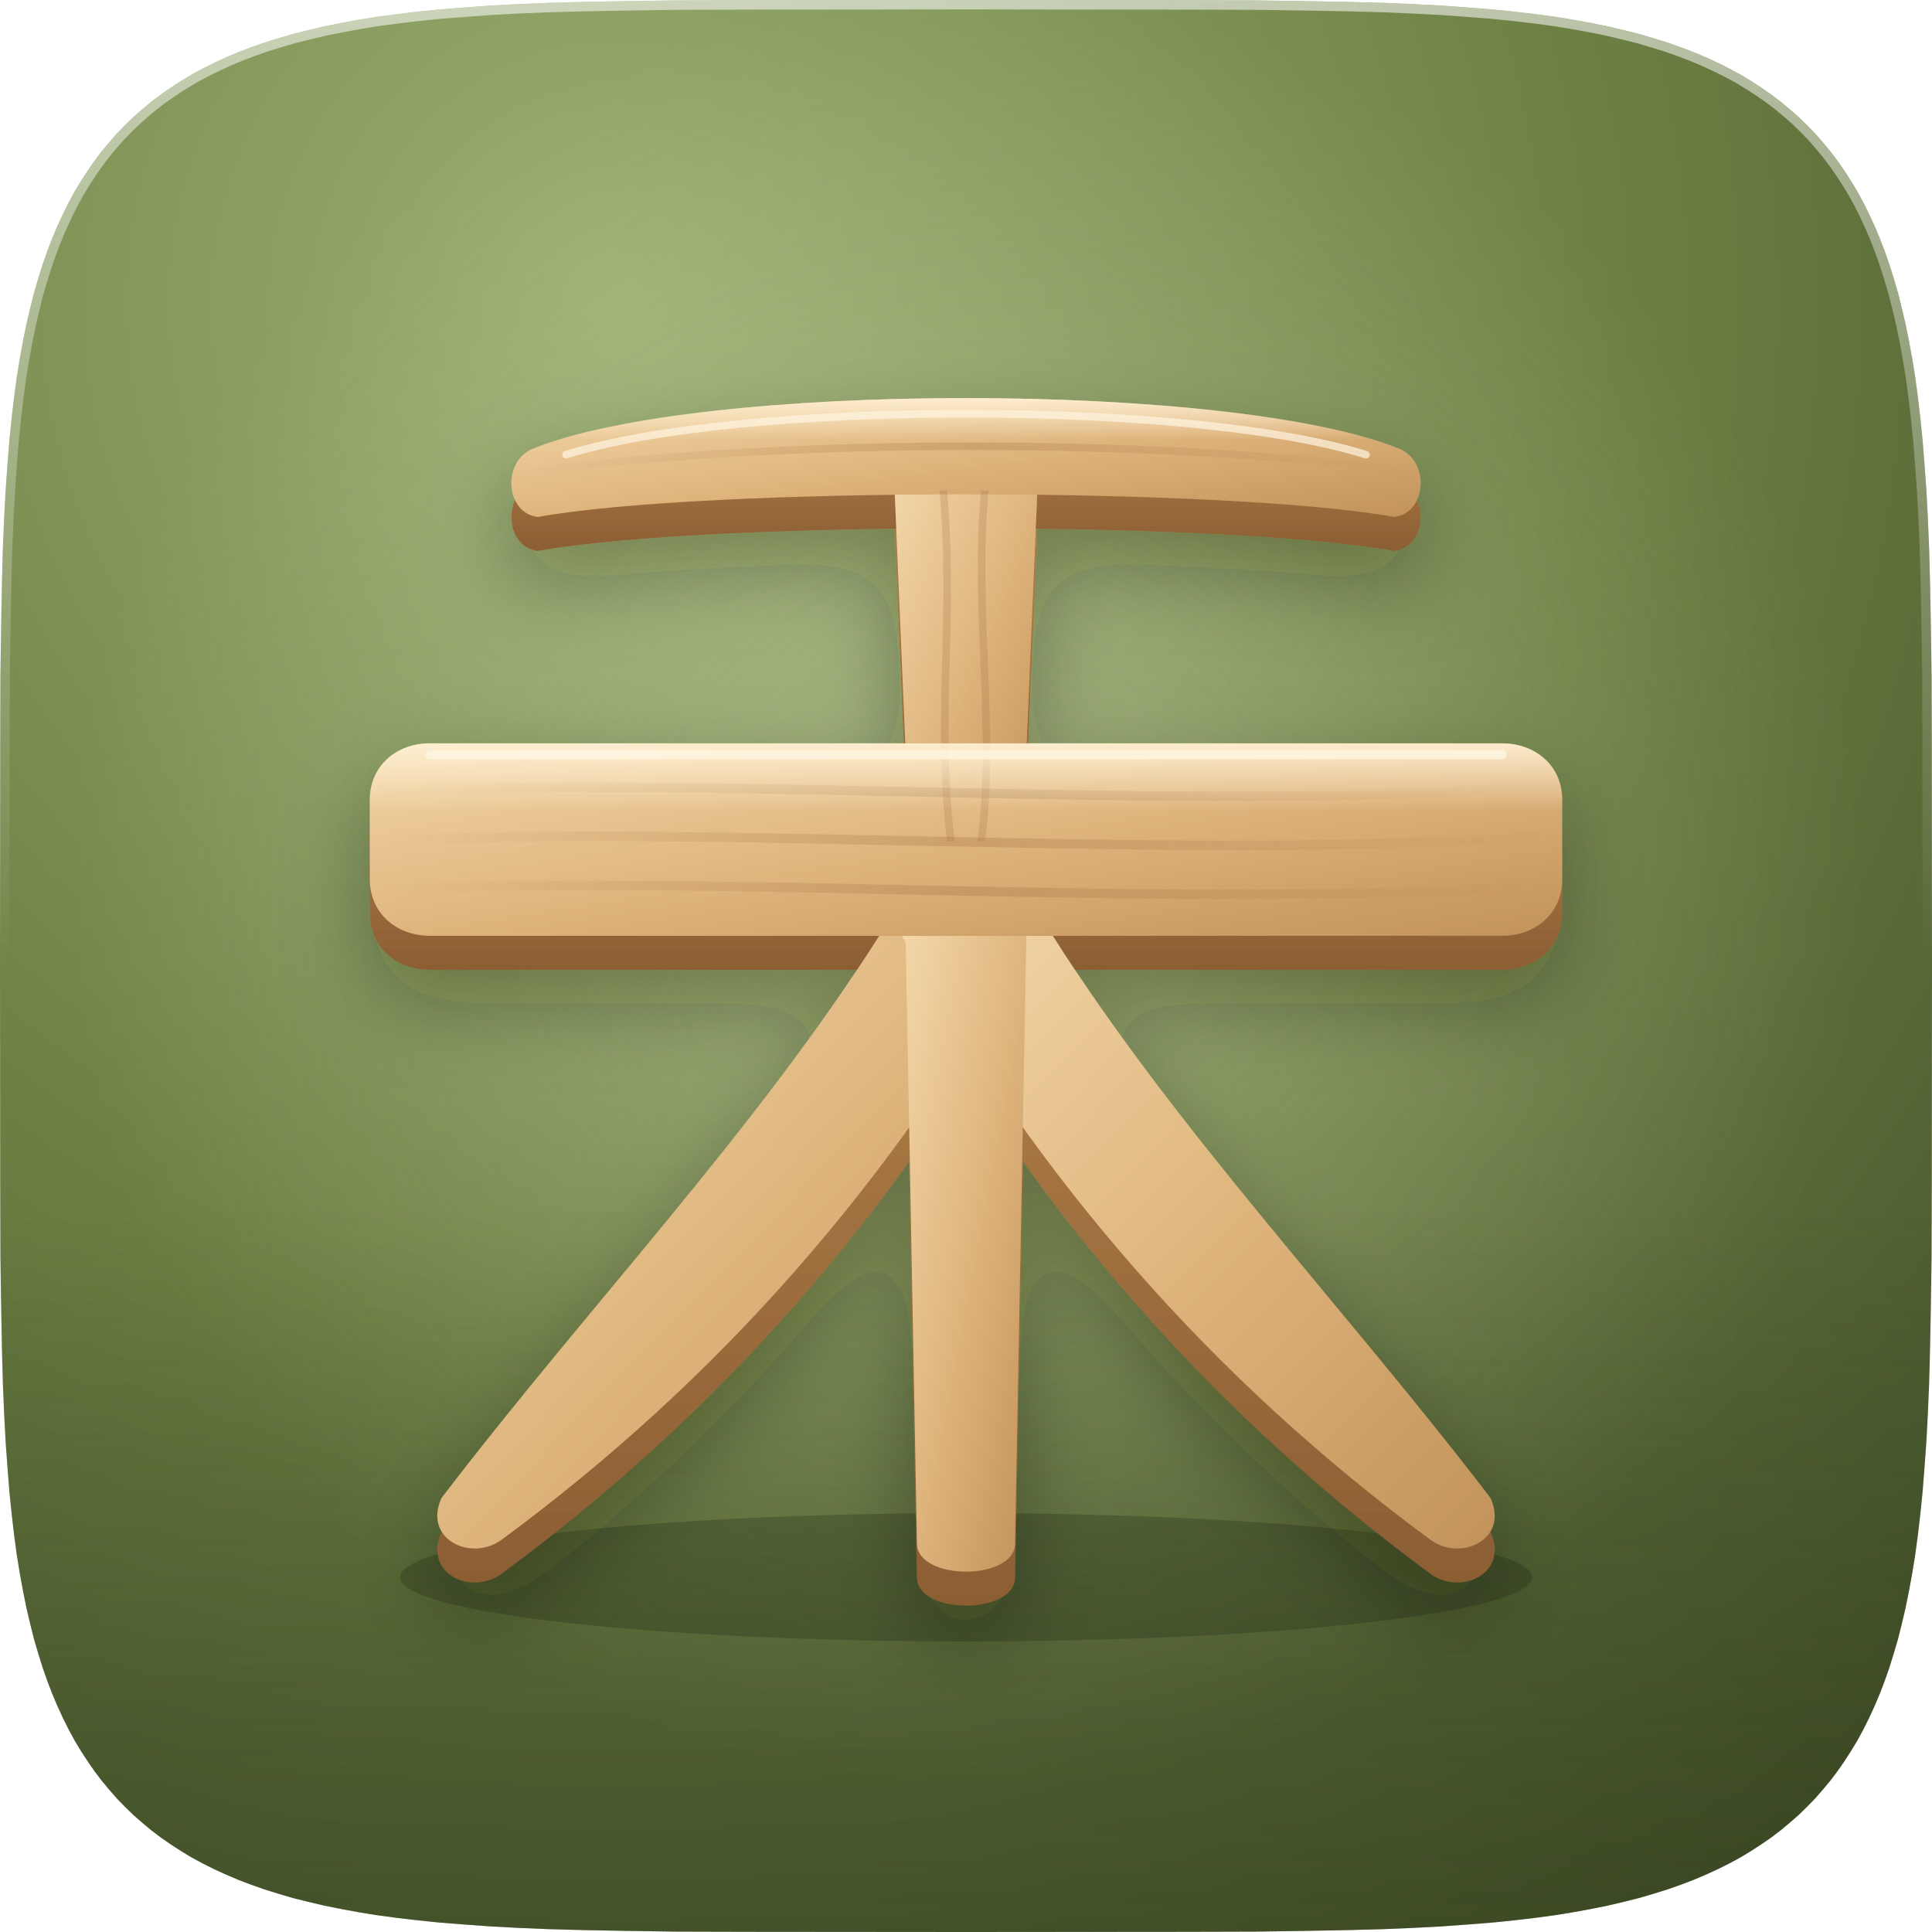
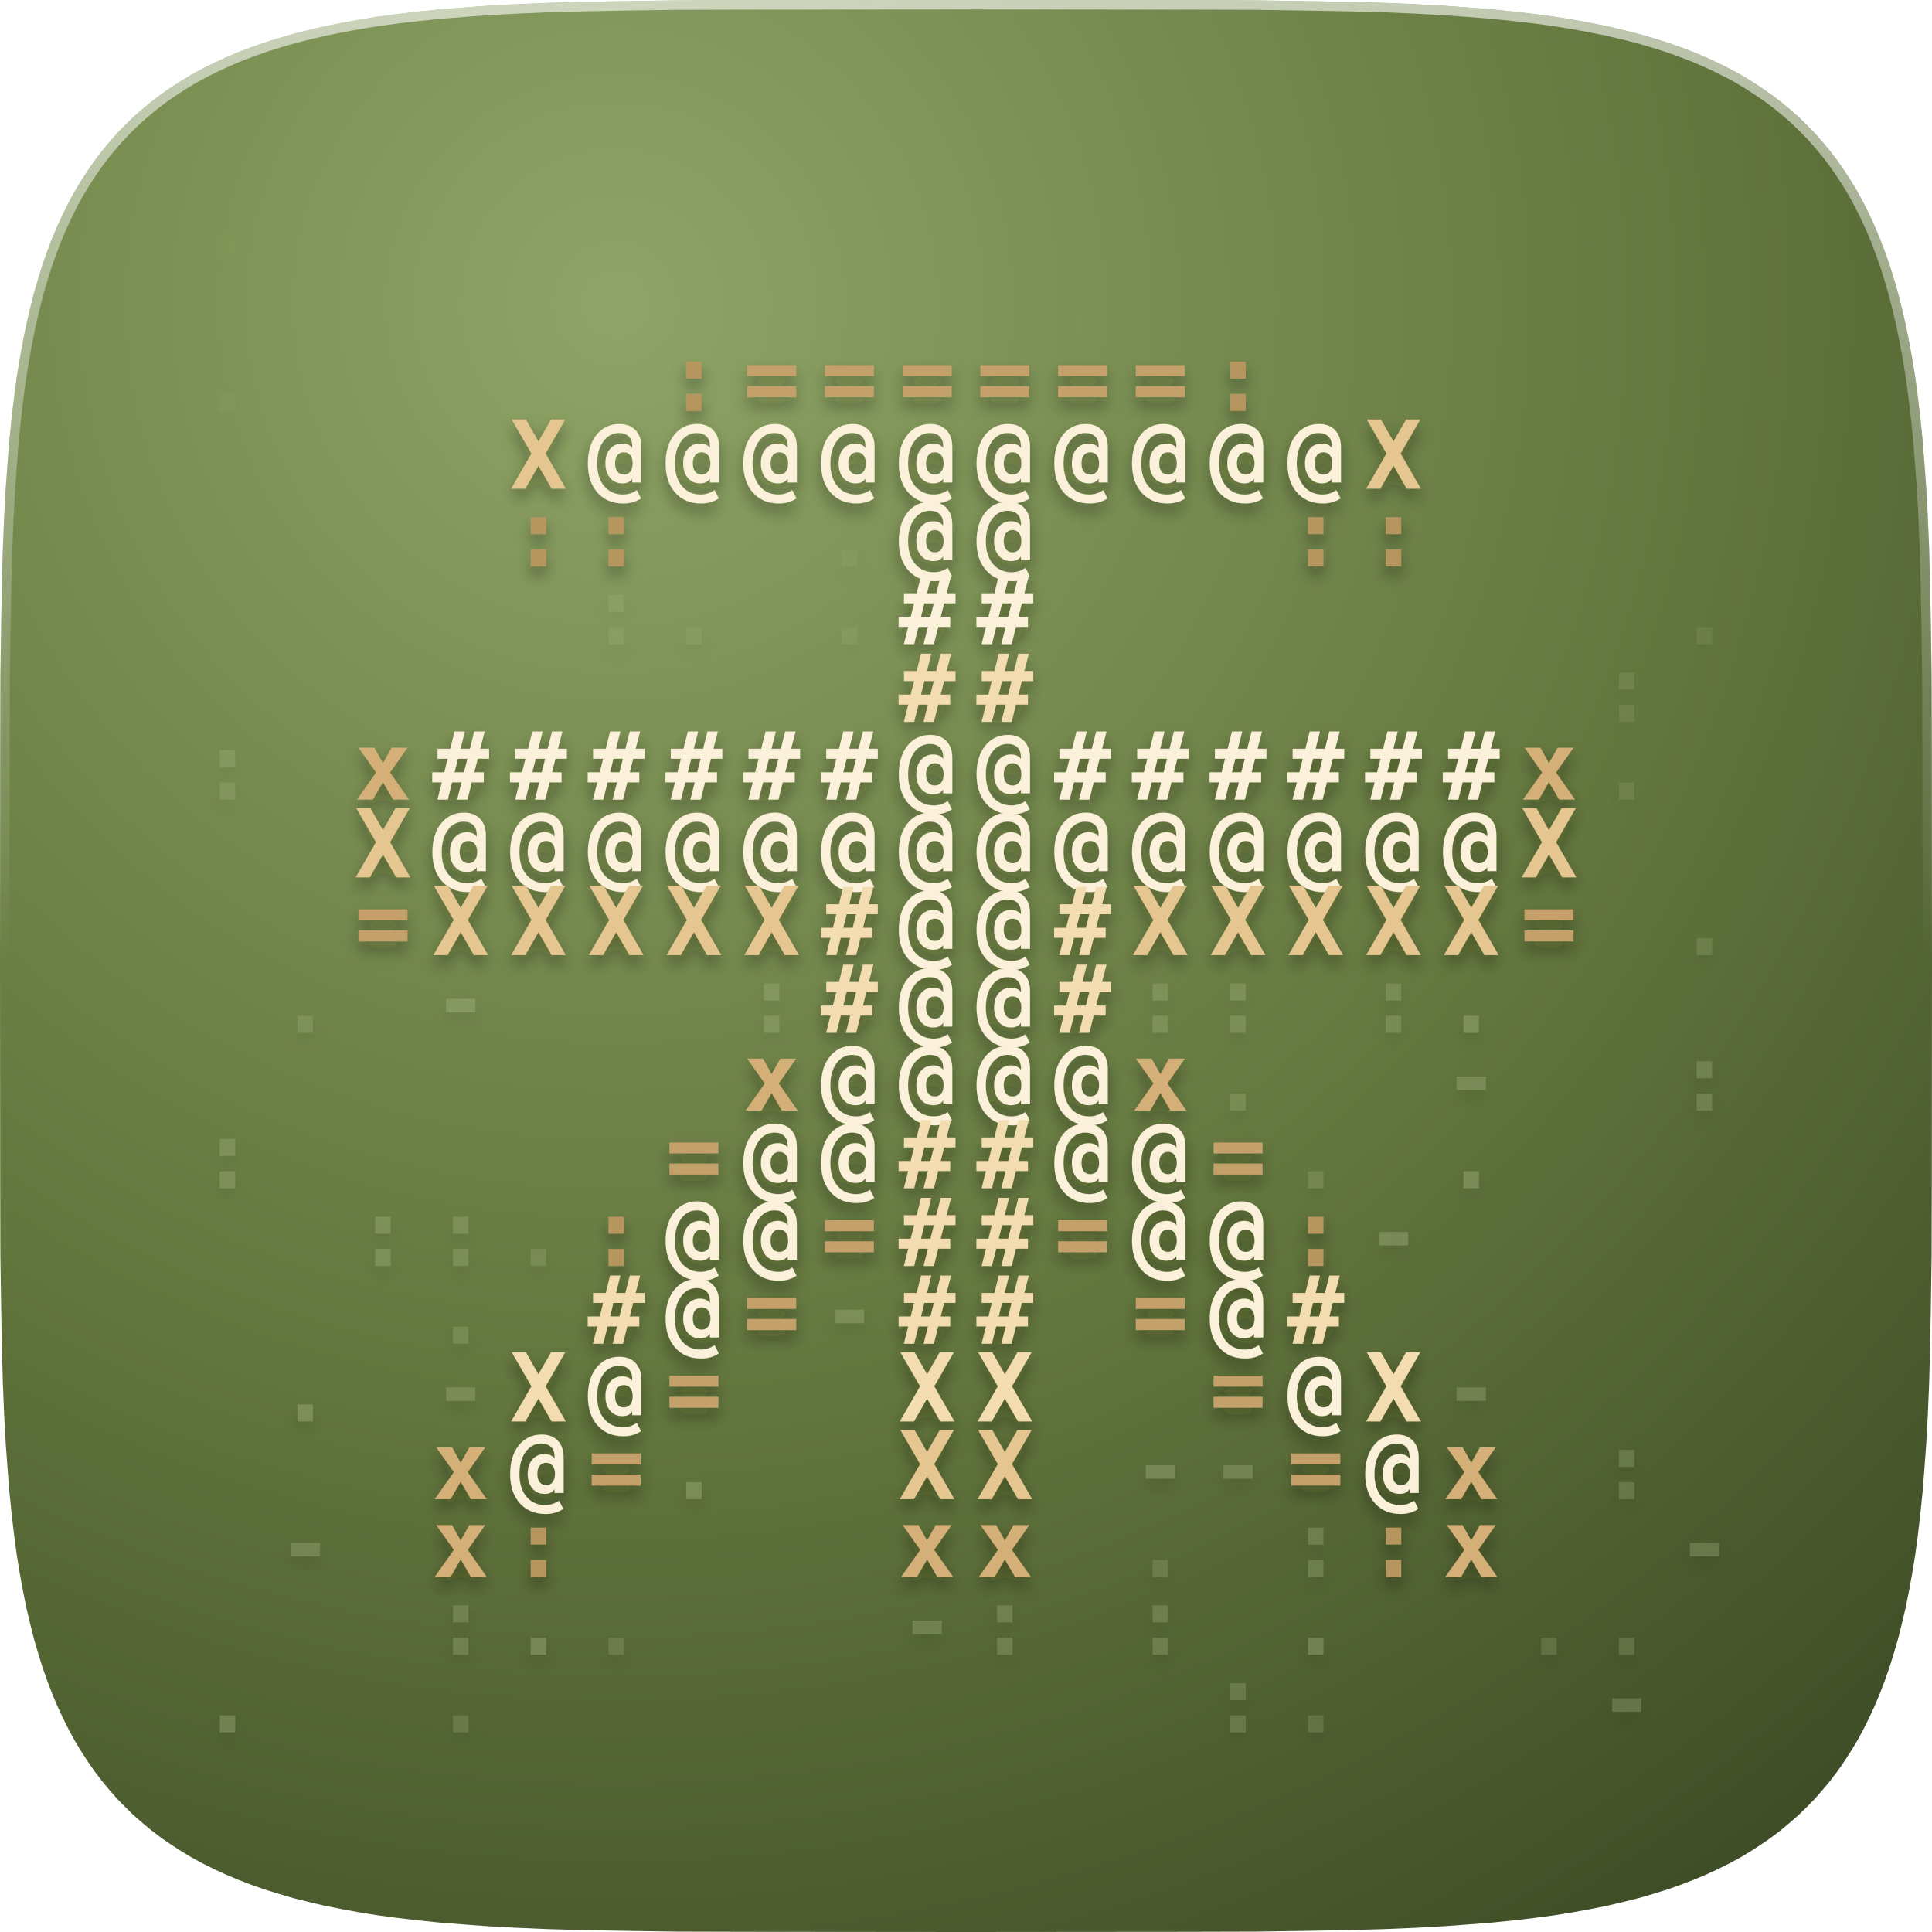
<svg xmlns="http://www.w3.org/2000/svg" viewBox="0 0 1024 1024" width="1024" height="1024">
  <defs>
+     <radialGradient id="bg" cx=".32" cy=".16" r="1.05">
+       <stop offset="0" stop-color="#8FA466" />
+       <stop offset=".55" stop-color="#62753C" />
+       <stop offset="1" stop-color="#3A4724" />
+     </radialGradient>
    <clipPath id="tile">
      <path d="M1024.0,512.0 L1023.9,628.2 L1023.8,665.3 L1023.4,692.3 L1023.0,714.2 L1022.5,733.0 L1021.8,749.6 L1021.0,764.6 L1020.0,778.3 L1019.0,791.0 L1017.8,802.7 L1016.5,813.8 L1015.1,824.2 L1013.5,834.0 L1011.8,843.3 L1010.0,852.2 L1008.0,860.7 L1006.0,868.7 L1003.7,876.5 L1001.4,883.9 L998.9,891.0 L996.3,897.8 L993.5,904.4 L990.6,910.7 L987.6,916.7 L984.4,922.6 L981.0,928.2 L977.5,933.6 L973.9,938.8 L970.1,943.8 L966.1,948.6 L962.0,953.3 L957.7,957.7 L953.3,962.0 L948.6,966.1 L943.8,970.1 L938.8,973.9 L933.6,977.5 L928.2,981.0 L922.6,984.4 L916.7,987.6 L910.7,990.6 L904.4,993.5 L897.8,996.3 L891.0,998.9 L883.9,1001.4 L876.5,1003.7 L868.7,1006.0 L860.7,1008.0 L852.2,1010.0 L843.3,1011.8 L834.0,1013.5 L824.2,1015.1 L813.8,1016.5 L802.7,1017.8 L791.0,1019.0 L778.3,1020.0 L764.6,1021.0 L749.6,1021.8 L733.0,1022.5 L714.2,1023.0 L692.3,1023.4 L665.3,1023.8 L628.2,1023.9 L512.0,1024.0 L395.8,1023.9 L358.7,1023.8 L331.7,1023.4 L309.8,1023.0 L291.0,1022.5 L274.4,1021.8 L259.4,1021.0 L245.7,1020.0 L233.0,1019.0 L221.3,1017.8 L210.2,1016.5 L199.8,1015.1 L190.0,1013.5 L180.7,1011.8 L171.8,1010.0 L163.3,1008.0 L155.3,1006.0 L147.5,1003.7 L140.1,1001.4 L133.0,998.9 L126.2,996.3 L119.6,993.5 L113.3,990.6 L107.3,987.6 L101.4,984.4 L95.8,981.0 L90.4,977.5 L85.2,973.9 L80.2,970.1 L75.4,966.1 L70.7,962.0 L66.3,957.7 L62.0,953.3 L57.9,948.6 L53.9,943.8 L50.1,938.8 L46.5,933.6 L43.0,928.2 L39.6,922.6 L36.4,916.7 L33.4,910.7 L30.5,904.4 L27.7,897.8 L25.1,891.0 L22.6,883.9 L20.3,876.5 L18.0,868.7 L16.0,860.7 L14.0,852.2 L12.2,843.3 L10.5,834.0 L8.9,824.2 L7.5,813.8 L6.2,802.7 L5.0,791.0 L4.0,778.3 L3.0,764.6 L2.2,749.6 L1.5,733.0 L1.0,714.2 L0.6,692.3 L0.2,665.3 L0.1,628.2 L0.0,512.0 L0.1,395.8 L0.2,358.7 L0.6,331.7 L1.0,309.8 L1.5,291.0 L2.2,274.4 L3.0,259.4 L4.0,245.7 L5.0,233.0 L6.2,221.3 L7.5,210.2 L8.9,199.8 L10.5,190.0 L12.2,180.7 L14.0,171.8 L16.0,163.3 L18.0,155.3 L20.3,147.5 L22.6,140.1 L25.1,133.0 L27.7,126.2 L30.5,119.6 L33.4,113.3 L36.4,107.3 L39.6,101.4 L43.0,95.8 L46.5,90.4 L50.1,85.2 L53.9,80.2 L57.9,75.4 L62.0,70.7 L66.3,66.3 L70.7,62.0 L75.4,57.9 L80.2,53.9 L85.2,50.1 L90.4,46.5 L95.8,43.0 L101.4,39.6 L107.3,36.4 L113.3,33.4 L119.6,30.5 L126.2,27.7 L133.0,25.1 L140.1,22.6 L147.5,20.3 L155.3,18.0 L163.3,16.0 L171.8,14.0 L180.7,12.2 L190.0,10.5 L199.8,8.9 L210.2,7.5 L221.3,6.2 L233.0,5.0 L245.7,4.0 L259.4,3.0 L274.4,2.2 L291.0,1.5 L309.8,1.0 L331.7,0.6 L358.7,0.2 L395.8,0.1 L512.0,0.0 L628.2,0.1 L665.3,0.2 L692.3,0.6 L714.2,1.0 L733.0,1.5 L749.6,2.2 L764.6,3.0 L778.3,4.0 L791.0,5.0 L802.7,6.2 L813.8,7.5 L824.2,8.9 L834.0,10.5 L843.3,12.2 L852.2,14.0 L860.7,16.0 L868.7,18.0 L876.5,20.3 L883.9,22.6 L891.0,25.1 L897.8,27.7 L904.4,30.5 L910.7,33.4 L916.7,36.4 L922.6,39.6 L928.2,43.0 L933.6,46.5 L938.8,50.1 L943.8,53.9 L948.6,57.9 L953.3,62.0 L957.7,66.3 L962.0,70.7 L966.1,75.4 L970.1,80.2 L973.9,85.2 L977.5,90.4 L981.0,95.8 L984.4,101.4 L987.6,107.3 L990.6,113.3 L993.5,119.6 L996.3,126.2 L998.9,133.0 L1001.4,140.1 L1003.7,147.5 L1006.0,155.3 L1008.0,163.3 L1010.0,171.8 L1011.8,180.7 L1013.5,190.0 L1015.1,199.8 L1016.5,210.2 L1017.8,221.3 L1019.0,233.0 L1020.0,245.7 L1021.0,259.4 L1021.8,274.4 L1022.5,291.0 L1023.0,309.8 L1023.4,331.7 L1023.8,358.7 L1023.9,395.8 Z" />
    </clipPath>
    <linearGradient id="gloss" x1="0" y1="0" x2="0" y2="1">
-       <stop offset="0" stop-color="#fff" stop-opacity=".55" />
+       <stop offset="0" stop-color="#fff" stop-opacity=".6" />
      <stop offset=".5" stop-color="#fff" stop-opacity="0" />
    </linearGradient>
-     <filter id="drop" x="-20%" y="-20%" width="140%" height="150%">
-       <feDropShadow dx="0" dy="18" stdDeviation="22" flood-color="#1d2412" flood-opacity=".32" />
+     <filter id="lift" x="-10%" y="-10%" width="120%" height="130%">
+       <feDropShadow dx="0" dy="4.9" stdDeviation="4.1" flood-color="#1d2412" flood-opacity="0.35" />
    </filter>
-     <filter id="soft" x="-20%" y="-20%" width="140%" height="150%">
-       <feDropShadow dx="0" dy="10" stdDeviation="10" flood-color="#3a2a14" flood-opacity=".28" />
-     </filter>
-     <linearGradient id="wood" x1="0" y1="0" x2="1" y2="1">
-       <stop offset="0" stop-color="#F3D7A8" />
-       <stop offset=".55" stop-color="#DDB27A" />
-       <stop offset="1" stop-color="#C2925A" />
-     </linearGradient>
-     <linearGradient id="woodEdge" x1="0" y1="0" x2="0" y2="1">
-       <stop offset="0" stop-color="#FFF1D6" stop-opacity=".9" />
-       <stop offset=".35" stop-color="#FFF1D6" stop-opacity="0" />
-     </linearGradient>
-     <radialGradient id="olive" cx=".32" cy=".16" r="1.05">
-       <stop offset="0" stop-color="#9CB073" />
-       <stop offset=".5" stop-color="#6C7F43" />
-       <stop offset="1" stop-color="#3C4925" />
-     </radialGradient>
-     <radialGradient id="glow" cx=".5" cy=".46" r=".46">
-       <stop offset="0" stop-color="#F1F6D8" stop-opacity=".30" />
-       <stop offset="1" stop-color="#F1F6D8" stop-opacity="0" />
-     </radialGradient>
-     <linearGradient id="floor" x1="0" y1="0" x2="0" y2="1">
-       <stop offset="0" stop-color="#2E3A1B" stop-opacity="0" />
-       <stop offset="1" stop-color="#2E3A1B" stop-opacity=".35" />
-     </linearGradient>
-     <linearGradient id="side" x1="0" y1="0" x2="0" y2="1">
-       <stop offset="0" stop-color="#B07D48" />
-       <stop offset="1" stop-color="#8C5E33" />
-     </linearGradient>
-     <linearGradient id="grainFade" x1="0" y1="0" x2="1" y2="0">
-       <stop offset="0" stop-color="#9A6A3C" stop-opacity=".0" />
-       <stop offset=".5" stop-color="#9A6A3C" stop-opacity=".28" />
-       <stop offset="1" stop-color="#9A6A3C" stop-opacity="0" />
-     </linearGradient>
  </defs>
  <g clip-path="url(#tile)">
-     <rect width="1024" height="1024" fill="url(#olive)" />
-     <rect width="1024" height="1024" fill="url(#glow)" />
-     <rect y="640" width="1024" height="384" fill="url(#floor)" />
-     <ellipse cx="512" cy="836" rx="300" ry="34" fill="#1E2612" opacity=".28" />
-     <g filter="url(#drop)">
-       <path d="M466 496 L546 496 C474 626 380 732 266 816 C250 828 224 816 234 794 C312 692 400 600 466 496 Z" transform="translate(0 18)" fill="url(#side)" />
-       <path d="M478 496 L558 496 C624 600 712 692 790 794 C800 816 774 828 758 816 C644 732 550 626 478 496 Z" transform="translate(0 18)" fill="url(#side)" />
-       <path d="M480 496 L544 496 L538 818 C538 838 486 838 486 818 Z" transform="translate(0 18)" fill="url(#side)" />
-       <path d="M474 256 L550 256 L542 446 L482 446 Z" transform="translate(0 18)" fill="url(#side)" />
-       <path d="M282 238 C370 202 654 202 742 238 C758 245 756 272 739 274 C650 258 374 258 285 274 C268 272 266 245 282 238 Z" transform="translate(0 18)" fill="url(#side)" />
-       <path d="M196 424 C196 406 210 394 228 394 L796 394 C814 394 828 406 828 424 L828 466 C828 484 814 496 796 496 L228 496 C210 496 196 484 196 466 Z" transform="translate(0 18)" fill="url(#side)" />
-       <path d="M466 496 L546 496 C474 626 380 732 266 816 C250 828 224 816 234 794 C312 692 400 600 466 496 Z" fill="url(#wood)" />
-       <path d="M478 496 L558 496 C624 600 712 692 790 794 C800 816 774 828 758 816 C644 732 550 626 478 496 Z" fill="url(#wood)" />
-       <path d="M480 496 L544 496 L538 818 C538 838 486 838 486 818 Z" fill="url(#wood)" />
-       <path d="M474 256 L550 256 L542 446 L482 446 Z" fill="url(#wood)" />
-       <path d="M282 238 C370 202 654 202 742 238 C758 245 756 272 739 274 C650 258 374 258 285 274 C268 272 266 245 282 238 Z" fill="url(#wood)" />
-       <path d="M196 424 C196 406 210 394 228 394 L796 394 C814 394 828 406 828 424 L828 466 C828 484 814 496 796 496 L228 496 C210 496 196 484 196 466 Z" fill="url(#wood)" />
+     <rect width="1024" height="1024" fill="url(#bg)" />
+     <g filter="url(#lift)" font-family="Menlo, ui-monospace, monospace" font-weight="800" font-size="50.3" text-anchor="middle">
+       <text x="120.6" y="135.4" fill="#C9D7A6" opacity="0.01">.</text>
+       <text x="573.8" y="176.6" fill="#C9D7A6" opacity="0.02">.</text>
+       <text x="120.6" y="217.8" fill="#C9D7A6" opacity="0.04">.</text>
+       <text x="367.8" y="217.8" fill="#B6955F">:</text>
+       <text x="409.0" y="217.8" fill="#C4A06A">=</text>
+       <text x="450.2" y="217.8" fill="#C4A06A">=</text>
+       <text x="491.4" y="217.8" fill="#C4A06A">=</text>
+       <text x="532.6" y="217.8" fill="#C4A06A">=</text>
+       <text x="573.8" y="217.8" fill="#C4A06A">=</text>
+       <text x="615.0" y="217.8" fill="#C4A06A">=</text>
+       <text x="656.2" y="217.8" fill="#B6955F">:</text>
+       <text x="285.4" y="259.0" fill="#E6C690">X</text>
+       <text x="326.6" y="259.0" fill="#FBF1DA">@</text>
+       <text x="367.8" y="259.0" fill="#FBF1DA">@</text>
+       <text x="409.0" y="259.0" fill="#FBF1DA">@</text>
+       <text x="450.2" y="259.0" fill="#FBF1DA">@</text>
+       <text x="491.4" y="259.0" fill="#FBF1DA">@</text>
+       <text x="532.6" y="259.0" fill="#FBF1DA">@</text>
+       <text x="573.8" y="259.0" fill="#FBF1DA">@</text>
+       <text x="615.0" y="259.0" fill="#FBF1DA">@</text>
+       <text x="656.2" y="259.0" fill="#FBF1DA">@</text>
+       <text x="697.4" y="259.0" fill="#FBF1DA">@</text>
+       <text x="738.6" y="259.0" fill="#E6C690">X</text>
+       <text x="285.4" y="300.2" fill="#B6955F">:</text>
+       <text x="326.6" y="300.2" fill="#B6955F">:</text>
+       <text x="450.2" y="300.2" fill="#C9D7A6" opacity="0.07">.</text>
+       <text x="491.4" y="300.2" fill="#FBF1DA">@</text>
+       <text x="532.6" y="300.2" fill="#FBF1DA">@</text>
+       <text x="697.4" y="300.2" fill="#B6955F">:</text>
+       <text x="738.6" y="300.2" fill="#B6955F">:</text>
+       <text x="326.6" y="341.4" fill="#C9D7A6" opacity="0.11">:</text>
+       <text x="367.8" y="341.4" fill="#C9D7A6" opacity="0.09">.</text>
+       <text x="450.2" y="341.4" fill="#C9D7A6" opacity="0.09">.</text>
+       <text x="491.4" y="341.4" fill="#FBF1DA">#</text>
+       <text x="532.6" y="341.4" fill="#FBF1DA">#</text>
+       <text x="903.4" y="341.4" fill="#C9D7A6" opacity="0.10">.</text>
+       <text x="491.4" y="382.6" fill="#F3DDB0">#</text>
+       <text x="532.6" y="382.6" fill="#F3DDB0">#</text>
+       <text x="862.2" y="382.6" fill="#C9D7A6" opacity="0.12">:</text>
+       <text x="120.6" y="423.8" fill="#C9D7A6" opacity="0.15">:</text>
+       <text x="203.0" y="423.8" fill="#D4AF78">x</text>
+       <text x="244.2" y="423.8" fill="#FBF1DA">#</text>
+       <text x="285.4" y="423.8" fill="#FBF1DA">#</text>
+       <text x="326.6" y="423.8" fill="#FBF1DA">#</text>
+       <text x="367.8" y="423.8" fill="#FBF1DA">#</text>
+       <text x="409.0" y="423.8" fill="#FBF1DA">#</text>
+       <text x="450.2" y="423.8" fill="#FBF1DA">#</text>
+       <text x="491.4" y="423.8" fill="#FBF1DA">@</text>
+       <text x="532.6" y="423.8" fill="#FBF1DA">@</text>
+       <text x="573.8" y="423.8" fill="#FBF1DA">#</text>
+       <text x="615.0" y="423.8" fill="#FBF1DA">#</text>
+       <text x="656.2" y="423.8" fill="#FBF1DA">#</text>
+       <text x="697.4" y="423.8" fill="#FBF1DA">#</text>
+       <text x="738.6" y="423.8" fill="#FBF1DA">#</text>
+       <text x="779.8" y="423.8" fill="#FBF1DA">#</text>
+       <text x="821.0" y="423.8" fill="#D4AF78">x</text>
+       <text x="862.2" y="423.8" fill="#C9D7A6" opacity="0.12">.</text>
+       <text x="203.0" y="465.0" fill="#E6C690">X</text>
+       <text x="244.2" y="465.0" fill="#FBF1DA">@</text>
+       <text x="285.4" y="465.0" fill="#FBF1DA">@</text>
+       <text x="326.6" y="465.0" fill="#FBF1DA">@</text>
+       <text x="367.8" y="465.0" fill="#FBF1DA">@</text>
+       <text x="409.0" y="465.0" fill="#FBF1DA">@</text>
+       <text x="450.2" y="465.0" fill="#FBF1DA">@</text>
+       <text x="491.4" y="465.0" fill="#FBF1DA">@</text>
+       <text x="532.6" y="465.0" fill="#FBF1DA">@</text>
+       <text x="573.8" y="465.0" fill="#FBF1DA">@</text>
+       <text x="615.0" y="465.0" fill="#FBF1DA">@</text>
+       <text x="656.2" y="465.0" fill="#FBF1DA">@</text>
+       <text x="697.4" y="465.0" fill="#FBF1DA">@</text>
+       <text x="738.6" y="465.0" fill="#FBF1DA">@</text>
+       <text x="779.8" y="465.0" fill="#FBF1DA">@</text>
+       <text x="821.0" y="465.0" fill="#E6C690">X</text>
+       <text x="203.0" y="506.2" fill="#C4A06A">=</text>
+       <text x="244.2" y="506.2" fill="#E6C690">X</text>
+       <text x="285.4" y="506.2" fill="#E6C690">X</text>
+       <text x="326.6" y="506.2" fill="#E6C690">X</text>
+       <text x="367.8" y="506.2" fill="#E6C690">X</text>
+       <text x="409.0" y="506.2" fill="#E6C690">X</text>
+       <text x="450.2" y="506.2" fill="#F3DDB0">#</text>
+       <text x="491.4" y="506.2" fill="#FBF1DA">@</text>
+       <text x="532.6" y="506.2" fill="#FBF1DA">@</text>
+       <text x="573.8" y="506.2" fill="#F3DDB0">#</text>
+       <text x="615.0" y="506.2" fill="#E6C690">X</text>
+       <text x="656.2" y="506.2" fill="#E6C690">X</text>
+       <text x="697.4" y="506.2" fill="#E6C690">X</text>
+       <text x="738.6" y="506.2" fill="#E6C690">X</text>
+       <text x="779.8" y="506.2" fill="#E6C690">X</text>
+       <text x="821.0" y="506.2" fill="#C4A06A">=</text>
+       <text x="903.4" y="506.2" fill="#C9D7A6" opacity="0.16">.</text>
+       <text x="161.8" y="547.4" fill="#C9D7A6" opacity="0.16">.</text>
+       <text x="244.2" y="547.4" fill="#C9D7A6" opacity="0.24">-</text>
+       <text x="409.0" y="547.4" fill="#C9D7A6" opacity="0.20">:</text>
+       <text x="450.2" y="547.4" fill="#F3DDB0">#</text>
+       <text x="491.4" y="547.4" fill="#FBF1DA">@</text>
+       <text x="532.6" y="547.4" fill="#FBF1DA">@</text>
+       <text x="573.8" y="547.4" fill="#F3DDB0">#</text>
+       <text x="615.0" y="547.4" fill="#C9D7A6" opacity="0.20">:</text>
+       <text x="656.2" y="547.4" fill="#C9D7A6" opacity="0.20">:</text>
+       <text x="738.6" y="547.4" fill="#C9D7A6" opacity="0.20">:</text>
+       <text x="779.8" y="547.4" fill="#C9D7A6" opacity="0.26">.</text>
+       <text x="409.0" y="588.6" fill="#D4AF78">x</text>
+       <text x="450.2" y="588.6" fill="#FBF1DA">@</text>
+       <text x="491.4" y="588.6" fill="#FBF1DA">@</text>
+       <text x="532.6" y="588.6" fill="#FBF1DA">@</text>
+       <text x="573.8" y="588.6" fill="#FBF1DA">@</text>
+       <text x="615.0" y="588.6" fill="#D4AF78">x</text>
+       <text x="656.2" y="588.6" fill="#C9D7A6" opacity="0.18">.</text>
+       <text x="779.8" y="588.6" fill="#C9D7A6" opacity="0.24">-</text>
+       <text x="903.4" y="588.6" fill="#C9D7A6" opacity="0.21">:</text>
+       <text x="120.6" y="629.8" fill="#C9D7A6" opacity="0.22">:</text>
+       <text x="367.8" y="629.8" fill="#C4A06A">=</text>
+       <text x="409.0" y="629.8" fill="#FBF1DA">@</text>
+       <text x="450.2" y="629.8" fill="#FBF1DA">@</text>
+       <text x="491.4" y="629.8" fill="#F3DDB0">#</text>
+       <text x="532.6" y="629.8" fill="#F3DDB0">#</text>
+       <text x="573.8" y="629.8" fill="#FBF1DA">@</text>
+       <text x="615.0" y="629.8" fill="#FBF1DA">@</text>
+       <text x="656.2" y="629.8" fill="#C4A06A">=</text>
+       <text x="697.4" y="629.8" fill="#C9D7A6" opacity="0.17">.</text>
+       <text x="779.8" y="629.8" fill="#C9D7A6" opacity="0.27">.</text>
+       <text x="203.0" y="671.0" fill="#C9D7A6" opacity="0.22">:</text>
+       <text x="244.2" y="671.0" fill="#C9D7A6" opacity="0.20">:</text>
+       <text x="285.4" y="671.0" fill="#C9D7A6" opacity="0.17">.</text>
+       <text x="326.6" y="671.0" fill="#B6955F">:</text>
+       <text x="367.8" y="671.0" fill="#FBF1DA">@</text>
+       <text x="409.0" y="671.0" fill="#FBF1DA">@</text>
+       <text x="450.2" y="671.0" fill="#C4A06A">=</text>
+       <text x="491.4" y="671.0" fill="#F3DDB0">#</text>
+       <text x="532.6" y="671.0" fill="#F3DDB0">#</text>
+       <text x="573.8" y="671.0" fill="#C4A06A">=</text>
+       <text x="615.0" y="671.0" fill="#FBF1DA">@</text>
+       <text x="656.2" y="671.0" fill="#FBF1DA">@</text>
+       <text x="697.4" y="671.0" fill="#B6955F">:</text>
+       <text x="738.6" y="671.0" fill="#C9D7A6" opacity="0.25">-</text>
+       <text x="244.2" y="712.2" fill="#C9D7A6" opacity="0.18">.</text>
+       <text x="326.6" y="712.2" fill="#F3DDB0">#</text>
+       <text x="367.8" y="712.2" fill="#FBF1DA">@</text>
+       <text x="409.0" y="712.2" fill="#C4A06A">=</text>
+       <text x="450.2" y="712.2" fill="#C9D7A6" opacity="0.23">-</text>
+       <text x="491.4" y="712.2" fill="#F3DDB0">#</text>
+       <text x="532.6" y="712.2" fill="#F3DDB0">#</text>
+       <text x="615.0" y="712.2" fill="#C4A06A">=</text>
+       <text x="656.2" y="712.2" fill="#FBF1DA">@</text>
+       <text x="697.4" y="712.2" fill="#F3DDB0">#</text>
+       <text x="161.8" y="753.4" fill="#C9D7A6" opacity="0.27">.</text>
+       <text x="244.2" y="753.4" fill="#C9D7A6" opacity="0.23">-</text>
+       <text x="285.4" y="753.4" fill="#F3DDB0">X</text>
+       <text x="326.6" y="753.4" fill="#FBF1DA">@</text>
+       <text x="367.8" y="753.4" fill="#C4A06A">=</text>
+       <text x="491.4" y="753.4" fill="#F3DDB0">X</text>
+       <text x="532.6" y="753.4" fill="#F3DDB0">X</text>
+       <text x="656.2" y="753.4" fill="#C4A06A">=</text>
+       <text x="697.4" y="753.4" fill="#FBF1DA">@</text>
+       <text x="738.6" y="753.4" fill="#F3DDB0">X</text>
+       <text x="779.8" y="753.4" fill="#C9D7A6" opacity="0.23">-</text>
+       <text x="244.2" y="794.6" fill="#D4AF78">x</text>
+       <text x="285.4" y="794.6" fill="#FBF1DA">@</text>
+       <text x="326.6" y="794.6" fill="#C4A06A">=</text>
+       <text x="367.8" y="794.6" fill="#C9D7A6" opacity="0.26">.</text>
+       <text x="491.4" y="794.6" fill="#E6C690">X</text>
+       <text x="532.6" y="794.6" fill="#E6C690">X</text>
+       <text x="615.0" y="794.6" fill="#C9D7A6" opacity="0.25">-</text>
+       <text x="656.2" y="794.6" fill="#C9D7A6" opacity="0.23">-</text>
+       <text x="697.4" y="794.6" fill="#C4A06A">=</text>
+       <text x="738.6" y="794.6" fill="#FBF1DA">@</text>
+       <text x="779.8" y="794.6" fill="#D4AF78">x</text>
+       <text x="862.2" y="794.6" fill="#C9D7A6" opacity="0.20">:</text>
+       <text x="161.8" y="835.8" fill="#C9D7A6" opacity="0.24">-</text>
+       <text x="244.2" y="835.8" fill="#D4AF78">x</text>
+       <text x="285.4" y="835.8" fill="#B6955F">:</text>
+       <text x="491.4" y="835.8" fill="#D4AF78">x</text>
+       <text x="532.6" y="835.8" fill="#D4AF78">x</text>
+       <text x="615.0" y="835.8" fill="#C9D7A6" opacity="0.18">.</text>
+       <text x="697.4" y="835.8" fill="#C9D7A6" opacity="0.22">:</text>
+       <text x="738.6" y="835.8" fill="#B6955F">:</text>
+       <text x="779.8" y="835.8" fill="#D4AF78">x</text>
+       <text x="903.4" y="835.8" fill="#C9D7A6" opacity="0.24">-</text>
+       <text x="244.2" y="877.0" fill="#C9D7A6" opacity="0.21">:</text>
+       <text x="285.4" y="877.0" fill="#C9D7A6" opacity="0.27">.</text>
+       <text x="326.6" y="877.0" fill="#C9D7A6" opacity="0.17">.</text>
+       <text x="491.4" y="877.0" fill="#C9D7A6" opacity="0.23">-</text>
+       <text x="532.6" y="877.0" fill="#C9D7A6" opacity="0.22">:</text>
+       <text x="615.0" y="877.0" fill="#C9D7A6" opacity="0.22">:</text>
+       <text x="697.4" y="877.0" fill="#C9D7A6" opacity="0.27">.</text>
+       <text x="821.0" y="877.0" fill="#C9D7A6" opacity="0.17">.</text>
+       <text x="862.2" y="877.0" fill="#C9D7A6" opacity="0.19">.</text>
+       <text x="120.6" y="918.2" fill="#C9D7A6" opacity="0.26">.</text>
+       <text x="244.2" y="918.2" fill="#C9D7A6" opacity="0.17">.</text>
+       <text x="656.2" y="918.2" fill="#C9D7A6" opacity="0.20">:</text>
+       <text x="697.4" y="918.2" fill="#C9D7A6" opacity="0.17">.</text>
+       <text x="862.2" y="918.2" fill="#C9D7A6" opacity="0.23">-</text>
    </g>
-     <clipPath id="c-crest">
-       <path d="M282 238 C370 202 654 202 742 238 C758 245 756 272 739 274 C650 258 374 258 285 274 C268 272 266 245 282 238 Z" />
-     </clipPath>
-     <clipPath id="c-seat">
-       <path d="M196 424 C196 406 210 394 228 394 L796 394 C814 394 828 406 828 424 L828 466 C828 484 814 496 796 496 L228 496 C210 496 196 484 196 466 Z" />
-     </clipPath>
-     <clipPath id="c-splat">
-       <path d="M474 256 L550 256 L542 446 L482 446 Z" />
-     </clipPath>
-     <g clip-path="url(#c-seat)" fill="none" stroke="url(#grainFade)" stroke-width="5">
-       <path d="M200 420 C380 410 640 432 830 416" />
-       <path d="M200 446 C380 436 640 458 830 442" />
-       <path d="M200 472 C380 462 640 484 830 468" />
-     </g>
-     <g clip-path="url(#c-crest)" fill="none" stroke="url(#grainFade)" stroke-width="4">
-       <path d="M280 250 C420 232 610 232 750 250" />
-     </g>
-     <g clip-path="url(#c-splat)" fill="none" stroke="#9A6A3C" stroke-opacity=".22" stroke-width="4">
-       <path d="M500 260 C506 330 496 380 504 446" />
-       <path d="M522 260 C516 320 528 390 520 446" />
-     </g>
-     <path d="M196 424 C196 406 210 394 228 394 L796 394 C814 394 828 406 828 424 L828 466 C828 484 814 496 796 496 L228 496 C210 496 196 484 196 466 Z" fill="url(#woodEdge)" />
-     <path d="M282 238 C370 202 654 202 742 238 C758 245 756 272 739 274 C650 258 374 258 285 274 C268 272 266 245 282 238 Z" fill="url(#woodEdge)" />
-     <path d="M228 400 L796 400" stroke="#FFF6E2" stroke-opacity=".75" stroke-width="5" stroke-linecap="round" />
-     <path d="M300 241 C392 212 632 212 724 241" fill="none" stroke="#FFF6E2" stroke-opacity=".7" stroke-width="4" stroke-linecap="round" />
    <path d="M1024.0,512.0 L1023.9,628.2 L1023.8,665.3 L1023.4,692.3 L1023.0,714.2 L1022.5,733.0 L1021.8,749.6 L1021.0,764.6 L1020.0,778.3 L1019.0,791.0 L1017.8,802.7 L1016.5,813.8 L1015.1,824.2 L1013.5,834.0 L1011.8,843.3 L1010.0,852.2 L1008.0,860.7 L1006.0,868.7 L1003.7,876.5 L1001.4,883.9 L998.9,891.0 L996.3,897.8 L993.5,904.4 L990.6,910.7 L987.6,916.7 L984.4,922.6 L981.0,928.2 L977.5,933.6 L973.9,938.8 L970.1,943.8 L966.1,948.6 L962.0,953.3 L957.7,957.7 L953.3,962.0 L948.6,966.1 L943.8,970.1 L938.8,973.9 L933.6,977.5 L928.2,981.0 L922.6,984.4 L916.7,987.6 L910.7,990.6 L904.4,993.5 L897.8,996.3 L891.0,998.9 L883.9,1001.4 L876.5,1003.7 L868.7,1006.0 L860.7,1008.0 L852.2,1010.0 L843.3,1011.8 L834.0,1013.5 L824.2,1015.1 L813.8,1016.5 L802.7,1017.8 L791.0,1019.0 L778.3,1020.0 L764.6,1021.0 L749.6,1021.8 L733.0,1022.5 L714.2,1023.0 L692.3,1023.4 L665.3,1023.8 L628.2,1023.9 L512.0,1024.0 L395.8,1023.9 L358.7,1023.8 L331.7,1023.4 L309.8,1023.0 L291.0,1022.5 L274.4,1021.8 L259.4,1021.0 L245.7,1020.0 L233.0,1019.0 L221.3,1017.8 L210.2,1016.5 L199.8,1015.1 L190.0,1013.5 L180.7,1011.8 L171.8,1010.0 L163.3,1008.0 L155.3,1006.0 L147.5,1003.7 L140.1,1001.4 L133.0,998.9 L126.2,996.3 L119.6,993.5 L113.3,990.6 L107.3,987.6 L101.4,984.4 L95.8,981.0 L90.4,977.5 L85.2,973.9 L80.2,970.1 L75.4,966.1 L70.7,962.0 L66.3,957.7 L62.0,953.3 L57.9,948.6 L53.9,943.8 L50.1,938.8 L46.5,933.6 L43.0,928.2 L39.6,922.6 L36.4,916.7 L33.4,910.7 L30.5,904.4 L27.7,897.8 L25.1,891.0 L22.6,883.9 L20.3,876.5 L18.0,868.7 L16.0,860.7 L14.0,852.2 L12.2,843.3 L10.5,834.0 L8.9,824.2 L7.5,813.8 L6.2,802.7 L5.0,791.0 L4.0,778.3 L3.0,764.6 L2.2,749.6 L1.5,733.0 L1.0,714.2 L0.6,692.3 L0.2,665.3 L0.1,628.2 L0.0,512.0 L0.1,395.8 L0.2,358.7 L0.6,331.7 L1.0,309.8 L1.5,291.0 L2.2,274.4 L3.0,259.4 L4.0,245.7 L5.0,233.0 L6.2,221.3 L7.5,210.2 L8.9,199.8 L10.5,190.0 L12.2,180.7 L14.0,171.8 L16.0,163.3 L18.0,155.3 L20.3,147.5 L22.6,140.1 L25.1,133.0 L27.7,126.2 L30.5,119.6 L33.4,113.3 L36.4,107.3 L39.6,101.4 L43.0,95.8 L46.5,90.4 L50.1,85.2 L53.9,80.2 L57.9,75.4 L62.0,70.7 L66.3,66.3 L70.7,62.0 L75.4,57.9 L80.2,53.9 L85.2,50.1 L90.4,46.5 L95.8,43.0 L101.4,39.6 L107.3,36.4 L113.3,33.4 L119.6,30.5 L126.2,27.7 L133.0,25.1 L140.1,22.6 L147.5,20.3 L155.3,18.0 L163.3,16.0 L171.8,14.0 L180.7,12.2 L190.0,10.5 L199.8,8.9 L210.2,7.5 L221.3,6.2 L233.0,5.0 L245.7,4.0 L259.4,3.0 L274.4,2.2 L291.0,1.5 L309.8,1.0 L331.7,0.6 L358.7,0.2 L395.8,0.1 L512.0,0.0 L628.2,0.1 L665.3,0.2 L692.3,0.6 L714.2,1.0 L733.0,1.5 L749.6,2.2 L764.6,3.0 L778.3,4.0 L791.0,5.0 L802.7,6.2 L813.8,7.5 L824.2,8.9 L834.0,10.5 L843.3,12.2 L852.2,14.0 L860.7,16.0 L868.7,18.0 L876.5,20.3 L883.9,22.6 L891.0,25.1 L897.8,27.7 L904.4,30.5 L910.7,33.4 L916.7,36.4 L922.6,39.6 L928.2,43.0 L933.6,46.5 L938.8,50.1 L943.8,53.9 L948.6,57.9 L953.3,62.0 L957.7,66.3 L962.0,70.7 L966.1,75.4 L970.1,80.2 L973.9,85.2 L977.5,90.4 L981.0,95.8 L984.4,101.4 L987.6,107.3 L990.6,113.3 L993.5,119.6 L996.3,126.2 L998.9,133.0 L1001.4,140.1 L1003.7,147.5 L1006.0,155.3 L1008.0,163.3 L1010.0,171.8 L1011.8,180.7 L1013.5,190.0 L1015.1,199.8 L1016.5,210.2 L1017.8,221.3 L1019.0,233.0 L1020.0,245.7 L1021.0,259.4 L1021.8,274.4 L1022.5,291.0 L1023.0,309.8 L1023.4,331.7 L1023.8,358.7 L1023.9,395.8 Z" fill="none" stroke="url(#gloss)" stroke-width="10" />
  </g>
</svg>
